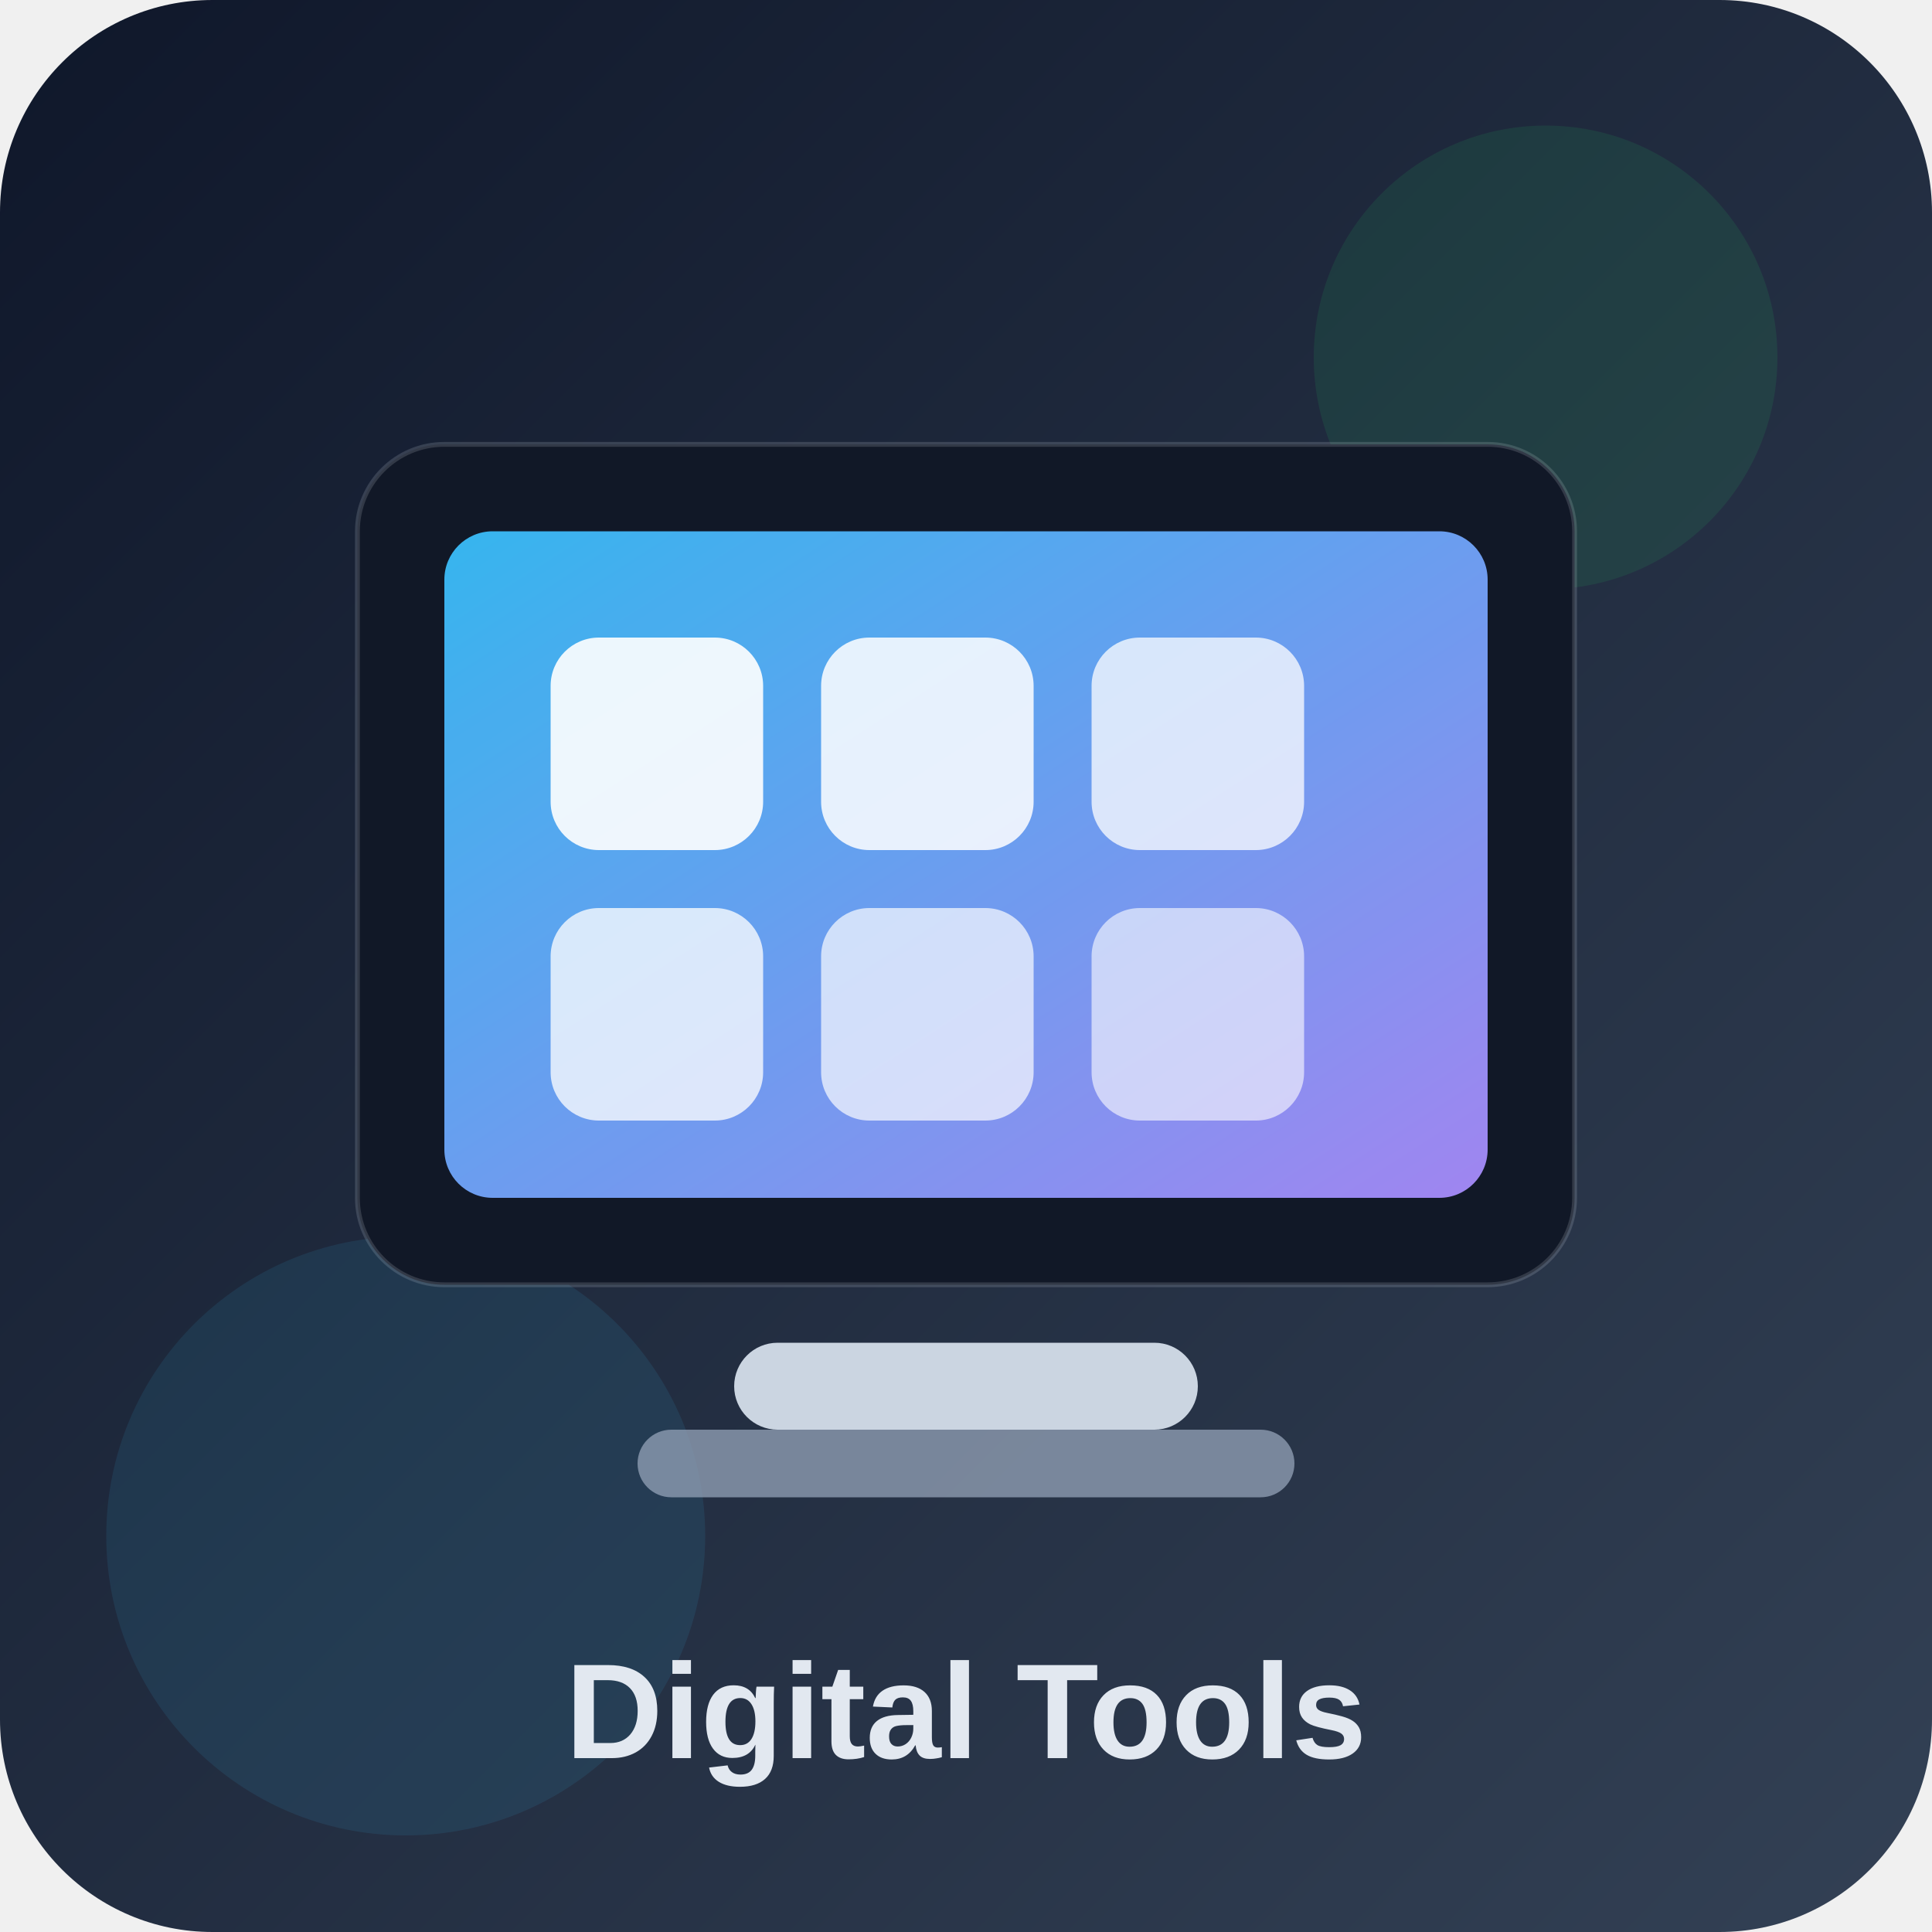
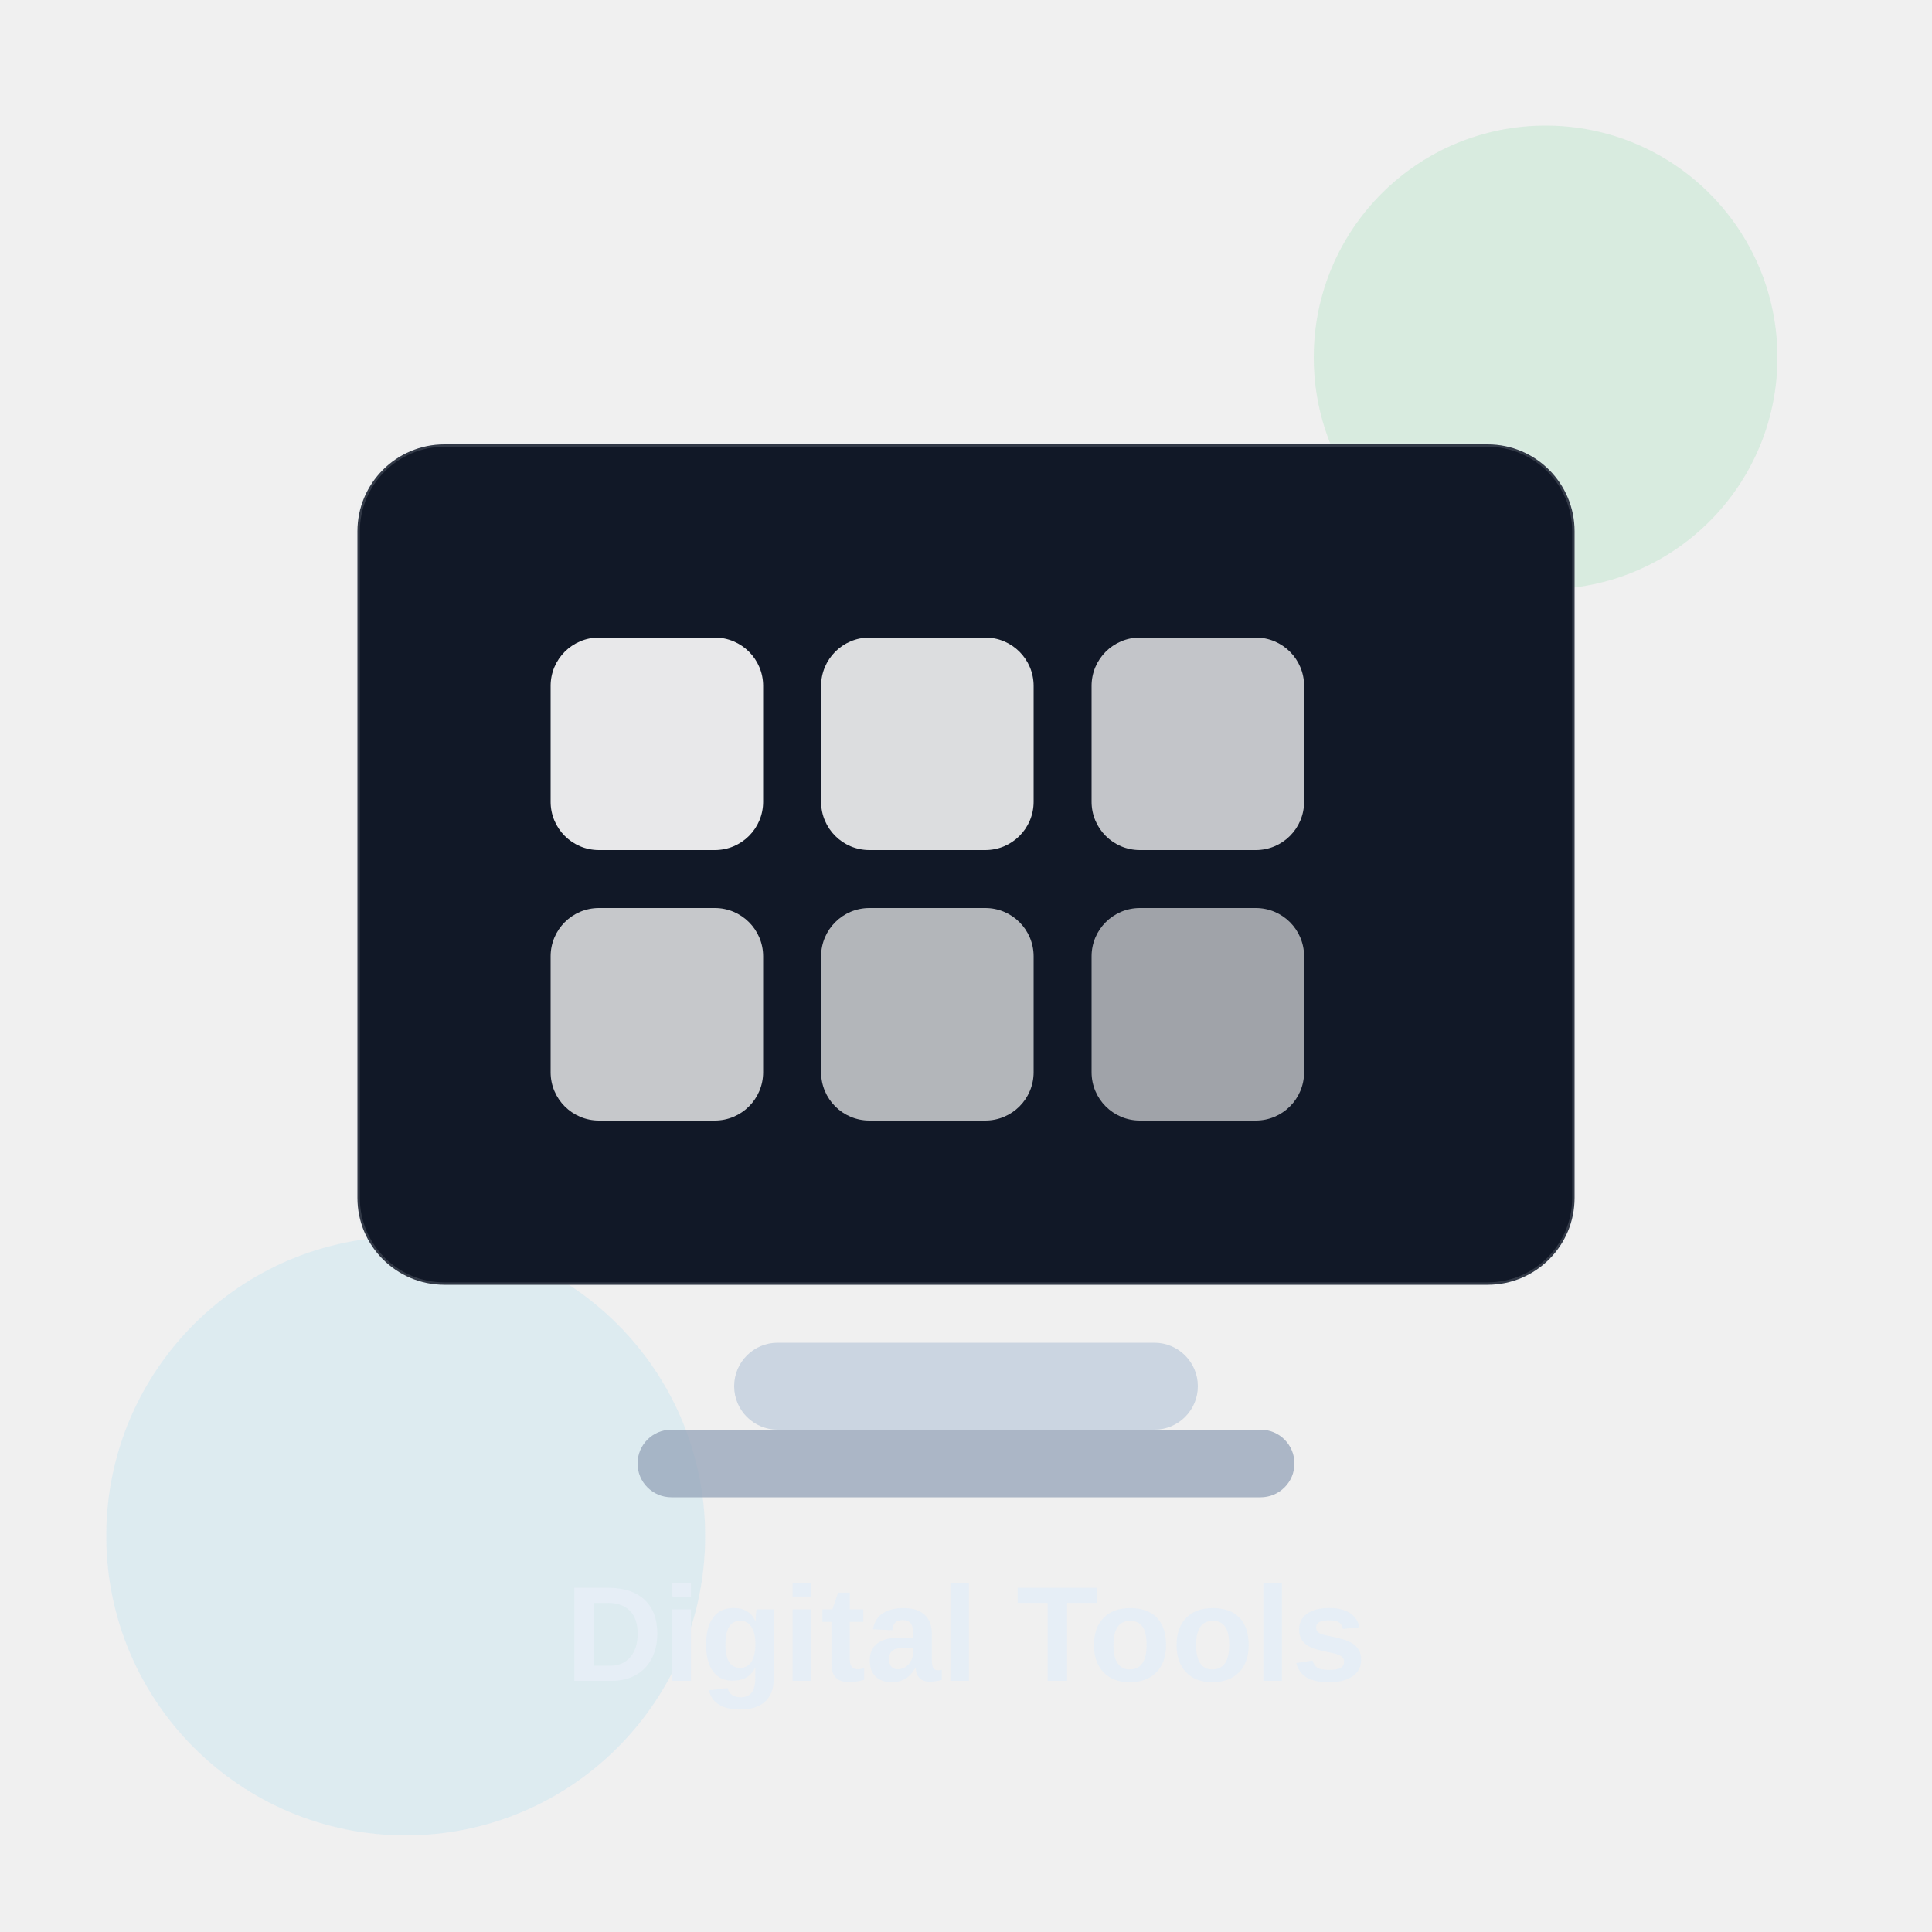
<svg xmlns="http://www.w3.org/2000/svg" viewBox="0 0 400 400" role="img" aria-label="Digital Tools">
  <defs>
-     <linearGradient id="bg" x1="0" y1="0" x2="1" y2="1">
-       <stop offset="0%" stop-color="#0f172a" />
-       <stop offset="100%" stop-color="#334155" />
+     <linearGradient id="bgDT" x1="0" y1="0" x2="1" y2="1">
+       <stop offset="0%" stop-color="#111827" />
+       <stop offset="100%" stop-color="#9ca3af" />
    </linearGradient>
-     <linearGradient id="screen" x1="0" y1="0" x2="1" y2="1">
-       <stop offset="0%" stop-color="#38bdf8" />
-       <stop offset="100%" stop-color="#a78bfa" />
+     <linearGradient id="acc" x1="0" y1="0" x2="1" y2="1">
+       <stop offset="0%" stop-color="#34d399" />
+       <stop offset="100%" stop-color="#06b6d4" />
    </linearGradient>
  </defs>
  <rect width="400" height="400" rx="44" fill="url(#bg)" />
  <circle cx="320" cy="74" r="48" fill="#22c55e" opacity="0.12" />
  <circle cx="84" cy="318" r="62" fill="#38bdf8" opacity="0.10" />
  <rect x="74" y="92" width="252" height="174" rx="18" fill="#111827" stroke="#e2e8f0" stroke-opacity="0.16" />
  <rect x="92" y="110" width="216" height="138" rx="10" fill="url(#screen)" opacity="0.95" />
  <rect x="114" y="132" width="44" height="44" rx="10" fill="#ffffff" opacity="0.9" />
  <rect x="170" y="132" width="44" height="44" rx="10" fill="#ffffff" opacity="0.85" />
  <rect x="226" y="132" width="44" height="44" rx="10" fill="#ffffff" opacity="0.75" />
  <rect x="114" y="188" width="44" height="44" rx="10" fill="#ffffff" opacity="0.76" />
  <rect x="170" y="188" width="44" height="44" rx="10" fill="#ffffff" opacity="0.68" />
  <rect x="226" y="188" width="44" height="44" rx="10" fill="#ffffff" opacity="0.6" />
  <rect x="152" y="278" width="96" height="18" rx="9" fill="#cbd5e1" />
  <rect x="132" y="296" width="136" height="14" rx="7" fill="#94a3b8" opacity="0.75" />
-   <text x="200" y="364" text-anchor="middle" font-family="Arial, Helvetica, sans-serif" font-size="28" font-weight="700" fill="#e2e8f0">Digital Tools</text>
+   <text x="200" y="348" text-anchor="middle" font-family="Arial, Helvetica, sans-serif" font-size="28" font-weight="700" fill="#e6eef6">Digital Tools</text>
</svg>
